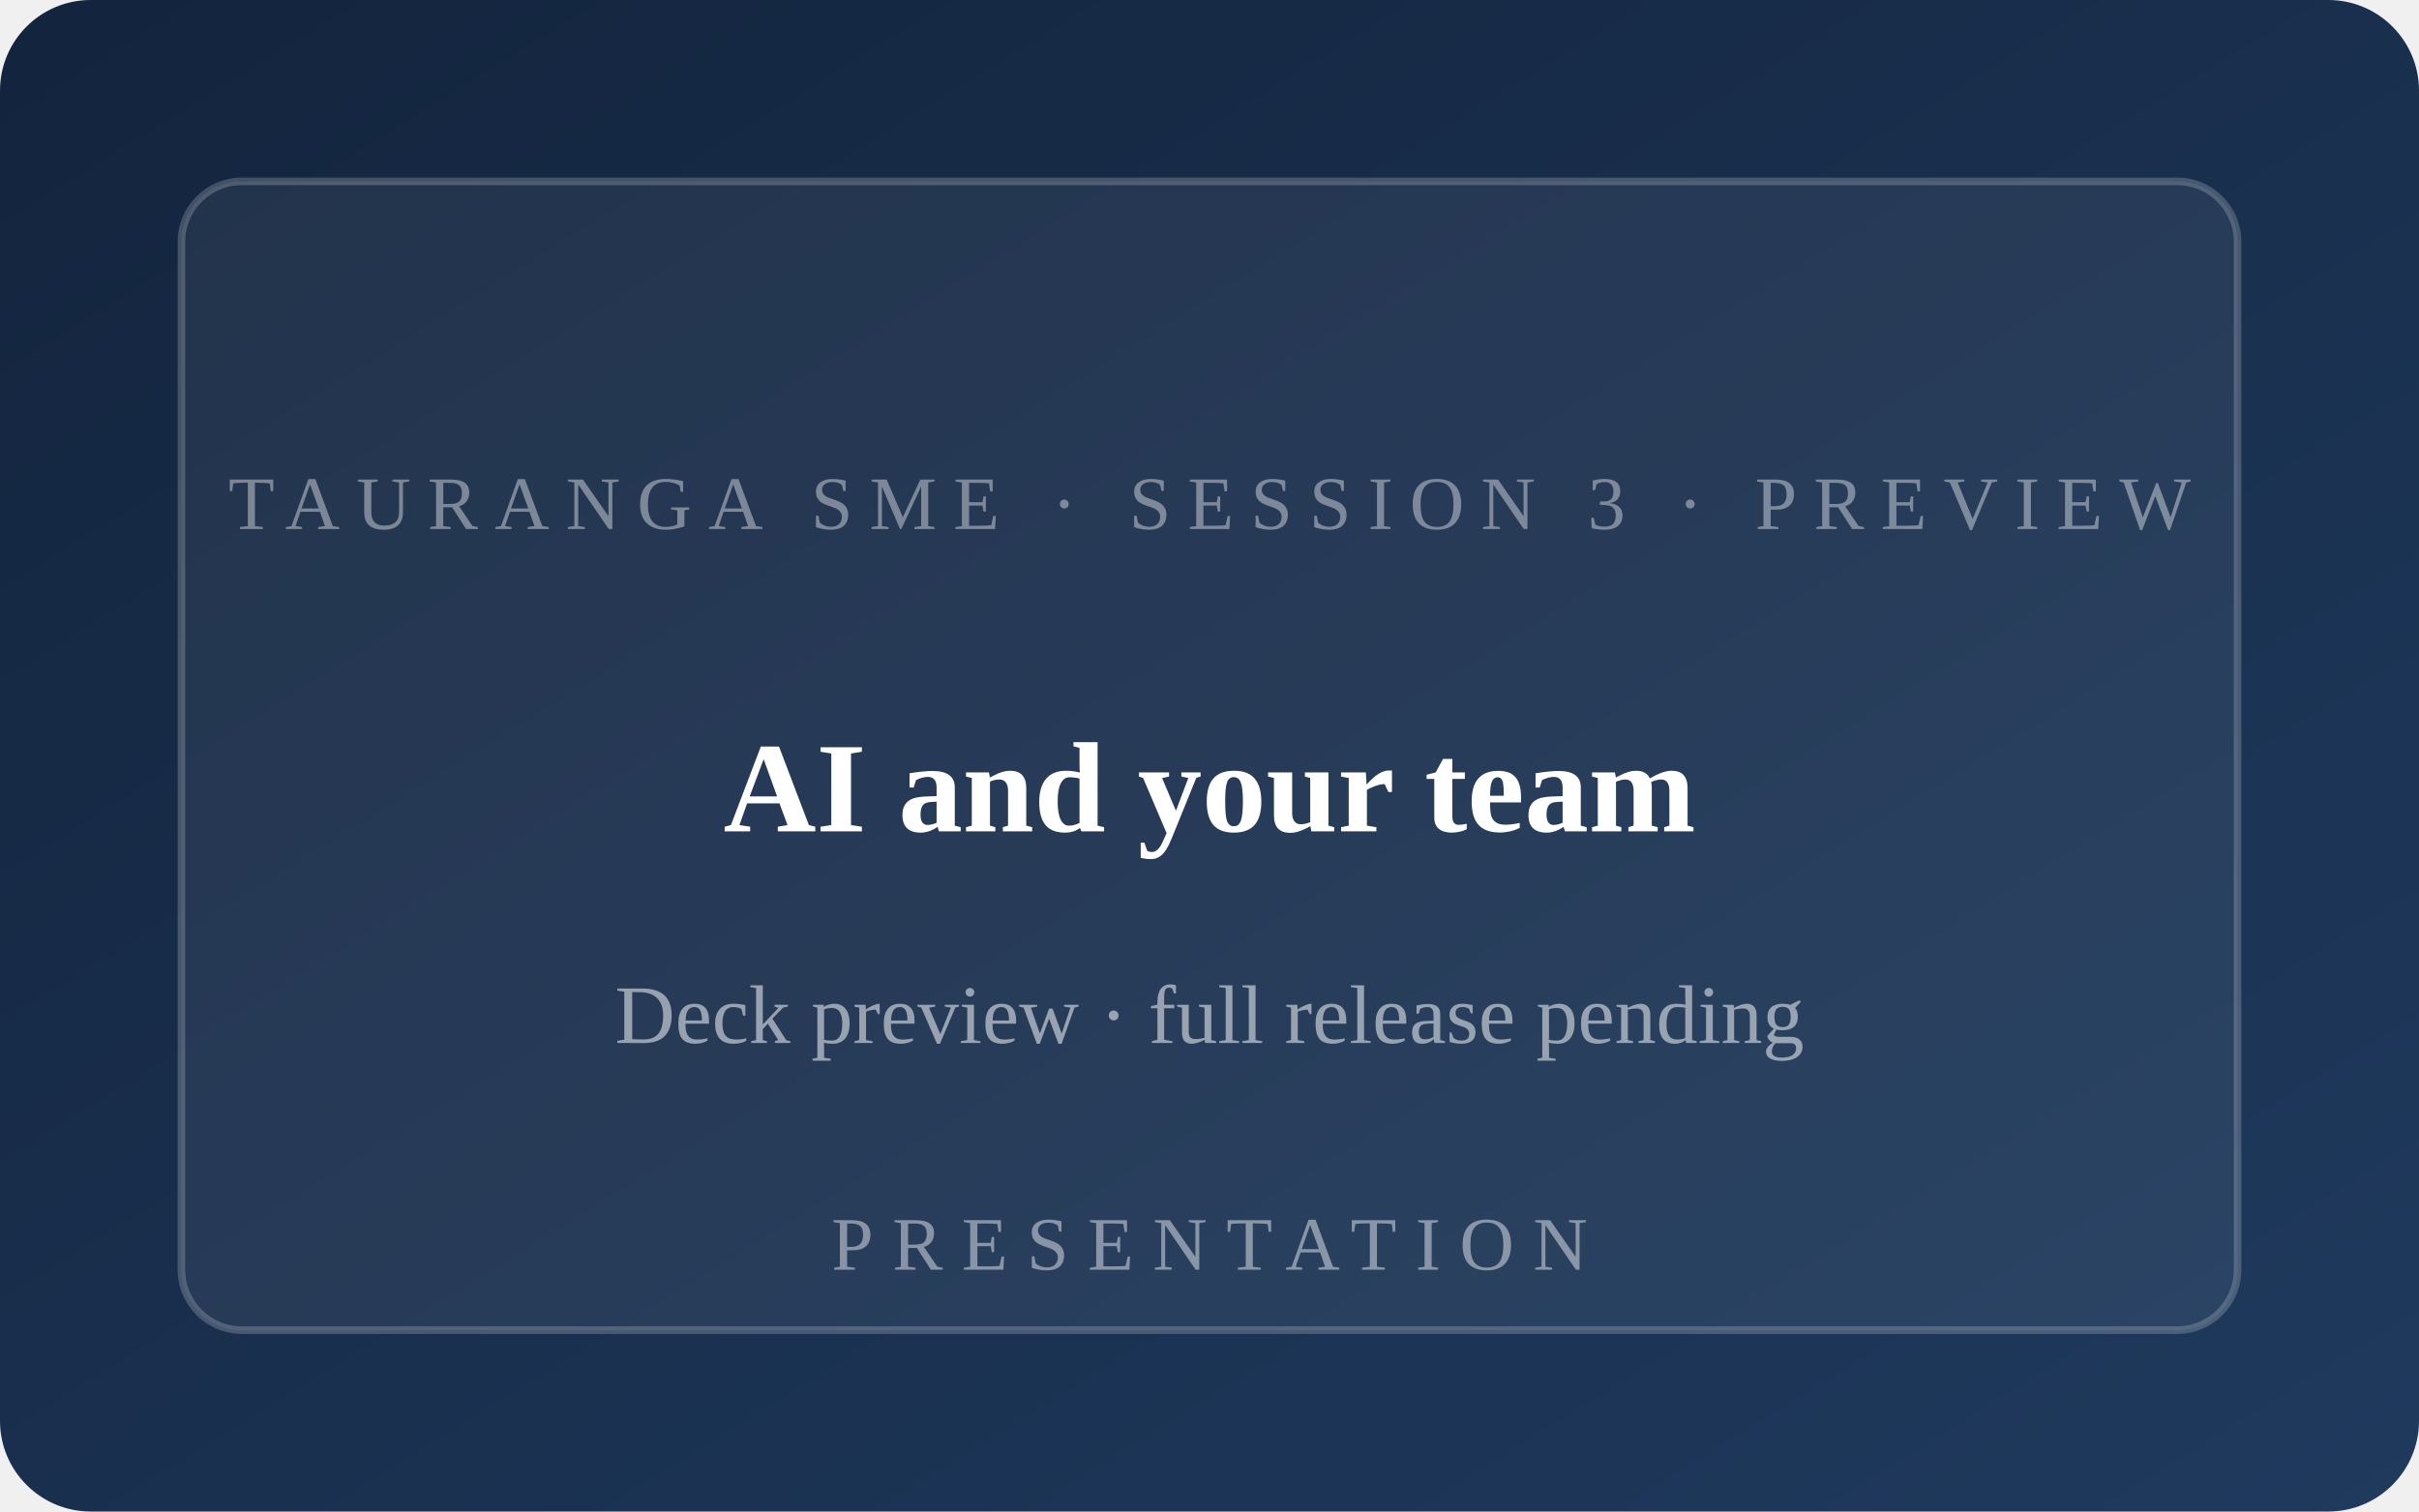
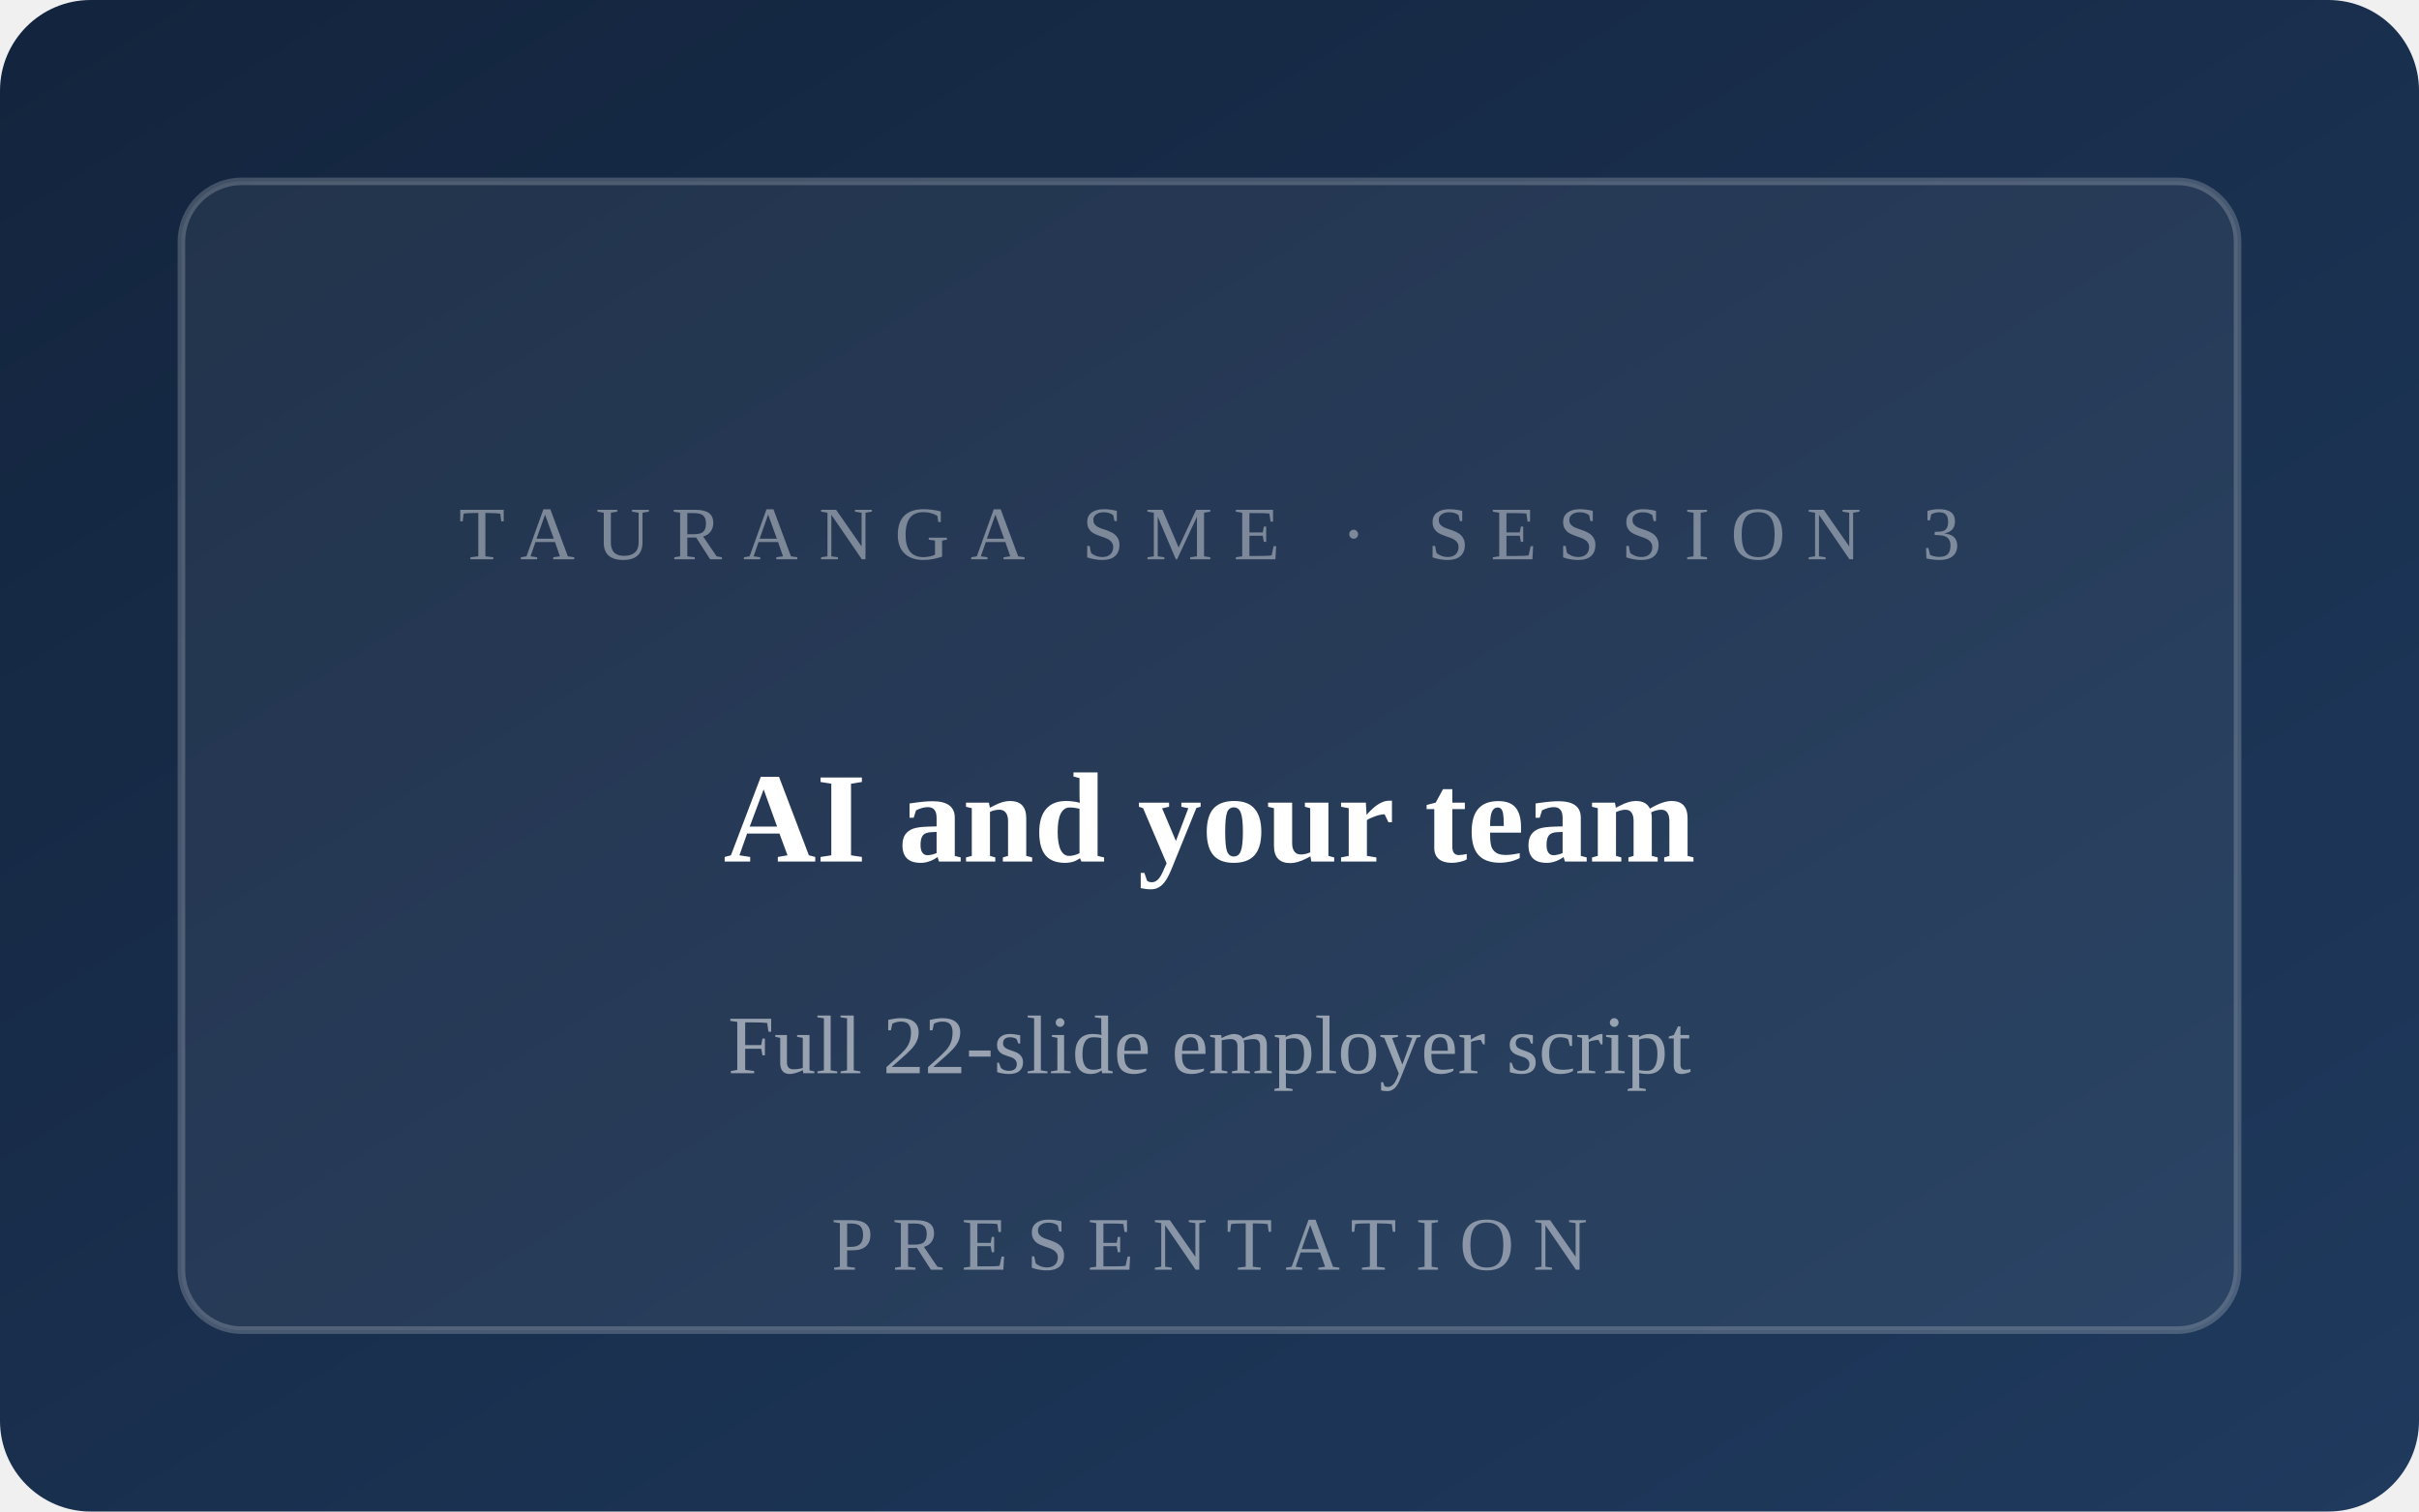
<svg xmlns="http://www.w3.org/2000/svg" width="320" height="200" viewBox="0 0 320 200" fill="none">
  <defs>
    <linearGradient id="tgpm1" x1="0%" y1="0%" x2="100%" y2="100%">
      <stop offset="0%" stop-color="#13243d" />
      <stop offset="100%" stop-color="#1f3a5e" />
    </linearGradient>
  </defs>
  <rect width="320" height="200" rx="12" fill="url(#tgpm1)" />
  <rect x="24" y="24" width="272" height="152" rx="8" fill="rgba(255,255,255,0.06)" stroke="rgba(255,255,255,0.2)" stroke-width="1" />
-   <text x="160" y="70" text-anchor="middle" fill="rgba(255,255,255,0.4)" font-family="Georgia, 'Times New Roman', serif" font-size="10" letter-spacing="0.22em">TAURANGA SME · SESSION 3 · PREVIEW</text>
-   <text x="160" y="110" text-anchor="middle" fill="#fff" font-family="Georgia, 'Times New Roman', serif" font-size="17" font-weight="600">AI and your team</text>
-   <text x="160" y="138" text-anchor="middle" fill="rgba(255,255,255,0.52)" font-family="Georgia, 'Times New Roman', serif" font-size="11">Deck preview · full release pending</text>
+   <text x="160" y="74" text-anchor="middle" fill="rgba(255,255,255,0.4)" font-family="Georgia, 'Times New Roman', serif" font-size="10" letter-spacing="0.28em">TAURANGA SME · SESSION 3</text>
+   <text x="160" y="114" text-anchor="middle" fill="#fff" font-family="Georgia, 'Times New Roman', serif" font-size="17" font-weight="600">AI and your team</text>
+   <text x="160" y="142" text-anchor="middle" fill="rgba(255,255,255,0.52)" font-family="Georgia, 'Times New Roman', serif" font-size="11">Full 22-slide employer script</text>
  <text x="160" y="168" text-anchor="middle" fill="rgba(255,255,255,0.45)" font-family="Georgia, 'Times New Roman', serif" font-size="10" letter-spacing="0.25em">PRESENTATION</text>
</svg>
